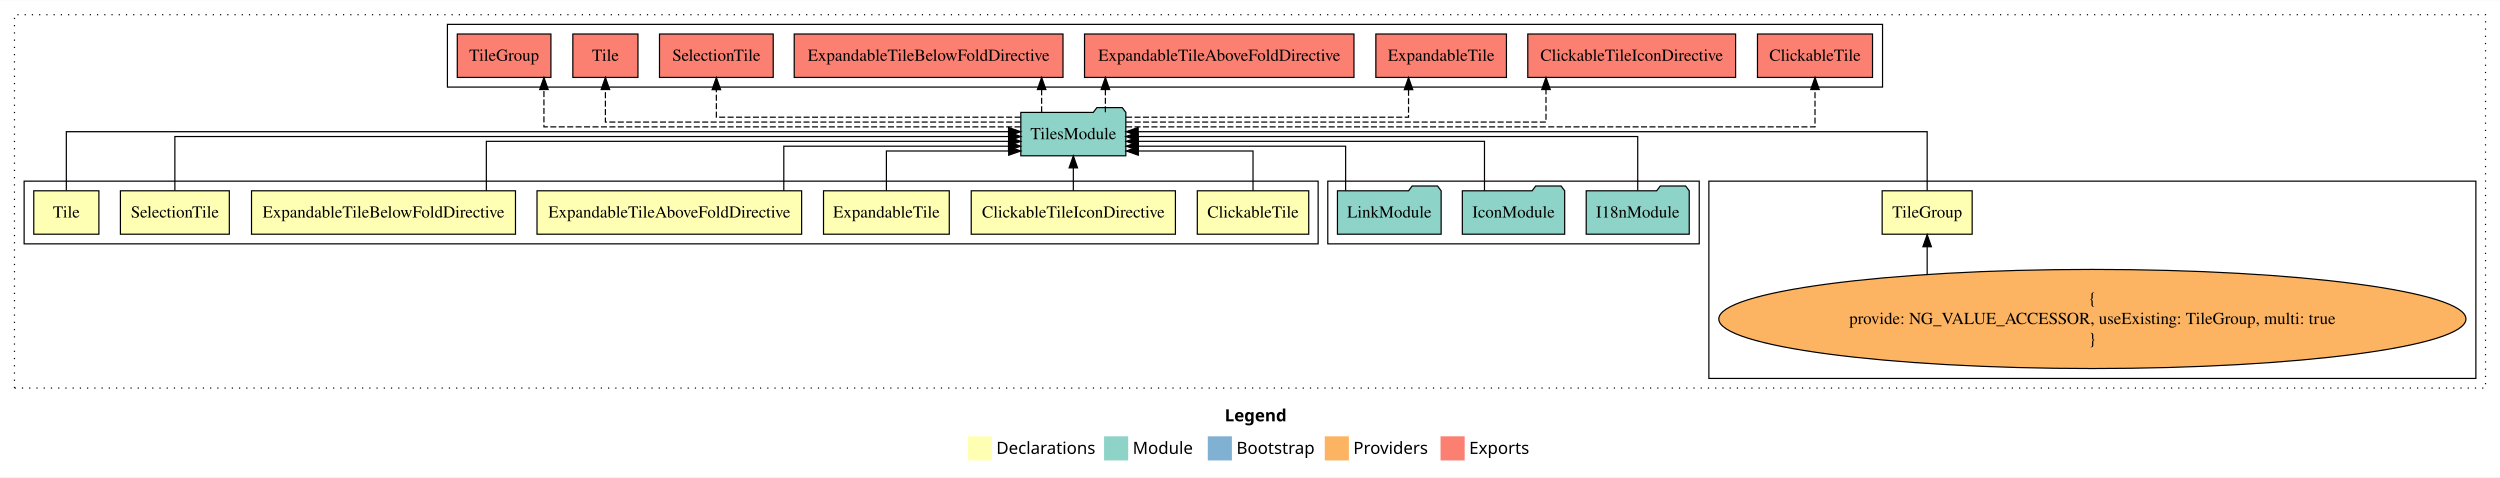
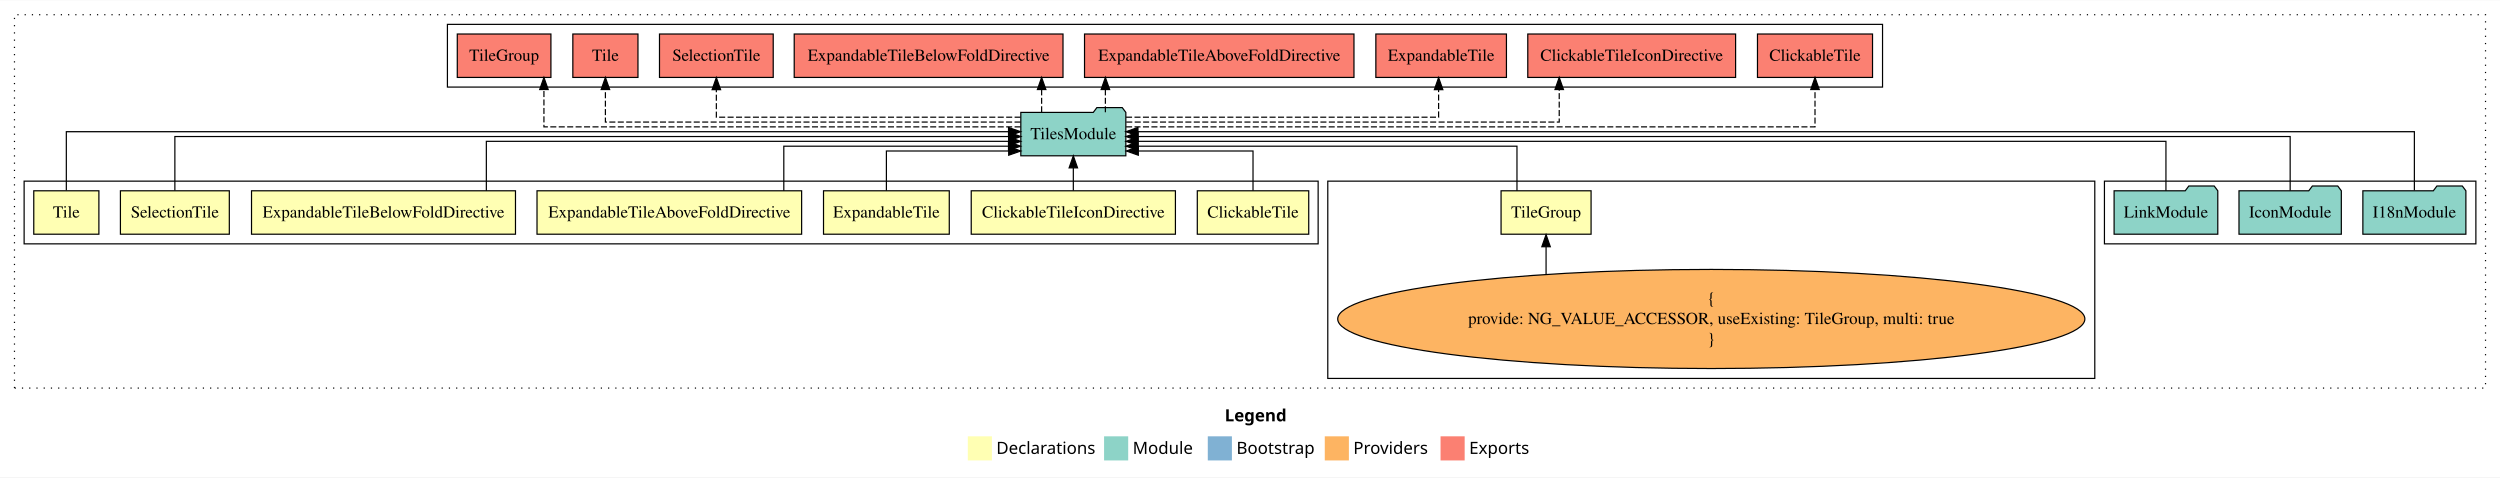
<svg xmlns="http://www.w3.org/2000/svg" width="2073pt" height="396pt" viewBox="0.00 0.00 2073.00 395.59">
  <g id="graph0" class="graph" transform="scale(1 1) rotate(0) translate(4 391.59)">
    <polygon fill="white" stroke="transparent" points="-4,4 -4,-391.59 2069,-391.59 2069,4 -4,4" />
    <text text-anchor="start" x="1011.51" y="-42.4" font-family="Times-12" font-weight="bold" font-size="14.00">Legend</text>
    <polygon fill="#ffffb3" stroke="transparent" points="798.5,-10 798.5,-30 818.5,-30 818.5,-10 798.5,-10" />
    <text text-anchor="start" x="822.13" y="-15.4" font-family="Times-12" font-size="14.00">  Declarations</text>
    <polygon fill="#8dd3c7" stroke="transparent" points="911.5,-10 911.5,-30 931.5,-30 931.5,-10 911.5,-10" />
    <text text-anchor="start" x="935.23" y="-15.4" font-family="Times-12" font-size="14.00">  Module</text>
    <polygon fill="#80b1d3" stroke="transparent" points="997.5,-10 997.5,-30 1017.5,-30 1017.5,-10 997.5,-10" />
    <text text-anchor="start" x="1021.28" y="-15.4" font-family="Times-12" font-size="14.00">  Bootstrap</text>
    <polygon fill="#fdb462" stroke="transparent" points="1094.5,-10 1094.5,-30 1114.5,-30 1114.5,-10 1094.5,-10" />
    <text text-anchor="start" x="1118.17" y="-15.4" font-family="Times-12" font-size="14.00">  Providers</text>
    <polygon fill="#fb8072" stroke="transparent" points="1190.5,-10 1190.5,-30 1210.5,-30 1210.5,-10 1190.5,-10" />
    <text text-anchor="start" x="1214.23" y="-15.4" font-family="Times-12" font-size="14.00">  Exports</text>
    <g id="clust1" class="cluster">
      <polygon fill="none" stroke="black" stroke-dasharray="1,5" points="8,-70 8,-379.59 2057,-379.59 2057,-70 8,-70" />
    </g>
+     <g id="clust11" class="cluster">
+       <polygon fill="none" stroke="black" points="1741,-189.59 1741,-241.59 2049,-241.59 2049,-189.59 1741,-189.59" />
+     </g>
    <g id="clust10" class="cluster">
-       <polygon fill="none" stroke="black" points="1413,-78 1413,-241.59 2049,-241.59 2049,-78 1413,-78" />
-     </g>
-     <g id="clust11" class="cluster">
-       <polygon fill="none" stroke="black" points="1097,-189.59 1097,-241.59 1405,-241.59 1405,-189.59 1097,-189.59" />
+       <polygon fill="none" stroke="black" points="1097,-78 1097,-241.59 1733,-241.59 1733,-78 1097,-78" />
    </g>
    <g id="clust2" class="cluster">
      <polygon fill="none" stroke="black" points="16,-189.59 16,-241.59 1089,-241.59 1089,-189.59 16,-189.59" />
    </g>
    <g id="clust12" class="cluster">
      <polygon fill="none" stroke="black" points="367,-319.59 367,-371.59 1557,-371.59 1557,-319.59 367,-319.59" />
    </g>
    <g id="node1" class="node">
      <polygon fill="#ffffb3" stroke="black" points="1081.2,-233.59 988.8,-233.59 988.8,-197.59 1081.2,-197.59 1081.2,-233.59" />
      <text text-anchor="middle" x="1035" y="-211.39" font-family="Times,serif" font-size="14.00">ClickableTile</text>
    </g>
    <g id="node9" class="node">
      <polygon fill="#8dd3c7" stroke="black" points="929.54,-298.59 926.54,-302.59 905.54,-302.59 902.54,-298.59 842.46,-298.59 842.46,-262.59 929.54,-262.59 929.54,-298.59" />
      <text text-anchor="middle" x="886" y="-276.39" font-family="Times,serif" font-size="14.00">TilesModule</text>
    </g>
    <g id="edge1" class="edge">
      <path fill="none" stroke="black" d="M1035,-233.71C1035,-248.37 1035,-266.59 1035,-266.59 1035,-266.59 939.9,-266.59 939.9,-266.59" />
      <polygon fill="black" stroke="black" points="939.9,-263.09 929.9,-266.59 939.9,-270.09 939.9,-263.09" />
    </g>
    <g id="node2" class="node">
      <polygon fill="#ffffb3" stroke="black" points="970.66,-233.59 801.34,-233.59 801.34,-197.59 970.66,-197.59 970.66,-233.59" />
      <text text-anchor="middle" x="886" y="-211.39" font-family="Times,serif" font-size="14.00">ClickableTileIconDirective</text>
    </g>
    <g id="edge2" class="edge">
      <path fill="none" stroke="black" d="M886,-233.7C886,-233.7 886,-252.58 886,-252.58" />
      <polygon fill="black" stroke="black" points="882.5,-252.58 886,-262.58 889.5,-252.58 882.5,-252.58" />
    </g>
    <g id="node3" class="node">
      <polygon fill="#ffffb3" stroke="black" points="783.14,-233.59 678.86,-233.59 678.86,-197.59 783.14,-197.59 783.14,-233.59" />
      <text text-anchor="middle" x="731" y="-211.39" font-family="Times,serif" font-size="14.00">ExpandableTile</text>
    </g>
    <g id="edge3" class="edge">
      <path fill="none" stroke="black" d="M731,-233.71C731,-248.37 731,-266.59 731,-266.59 731,-266.59 832.41,-266.59 832.41,-266.59" />
      <polygon fill="black" stroke="black" points="832.41,-270.09 842.41,-266.59 832.41,-263.09 832.41,-270.09" />
    </g>
    <g id="node4" class="node">
      <polygon fill="#ffffb3" stroke="black" points="660.71,-233.59 441.29,-233.59 441.29,-197.59 660.71,-197.59 660.71,-233.59" />
      <text text-anchor="middle" x="551" y="-211.39" font-family="Times,serif" font-size="14.00">ExpandableTileAboveFoldDirective</text>
    </g>
    <g id="edge4" class="edge">
      <path fill="none" stroke="black" d="M645.93,-233.6C645.93,-249.64 645.93,-270.59 645.93,-270.59 645.93,-270.59 832.25,-270.59 832.25,-270.59" />
      <polygon fill="black" stroke="black" points="832.25,-274.09 842.25,-270.59 832.25,-267.09 832.25,-274.09" />
    </g>
    <g id="node5" class="node">
      <polygon fill="#ffffb3" stroke="black" points="423.44,-233.59 204.56,-233.59 204.56,-197.59 423.44,-197.59 423.44,-233.59" />
      <text text-anchor="middle" x="314" y="-211.39" font-family="Times,serif" font-size="14.00">ExpandableTileBelowFoldDirective</text>
    </g>
    <g id="edge5" class="edge">
      <path fill="none" stroke="black" d="M399.28,-233.61C399.28,-250.96 399.28,-274.59 399.28,-274.59 399.28,-274.59 832.38,-274.59 832.38,-274.59" />
      <polygon fill="black" stroke="black" points="832.38,-278.09 842.38,-274.59 832.38,-271.09 832.38,-278.09" />
    </g>
    <g id="node6" class="node">
      <polygon fill="#ffffb3" stroke="black" points="186.15,-233.59 95.85,-233.59 95.85,-197.59 186.15,-197.59 186.15,-233.59" />
      <text text-anchor="middle" x="141" y="-211.39" font-family="Times,serif" font-size="14.00">SelectionTile</text>
    </g>
    <g id="edge6" class="edge">
      <path fill="none" stroke="black" d="M141,-233.81C141,-252.42 141,-278.59 141,-278.59 141,-278.59 832.45,-278.59 832.45,-278.59" />
      <polygon fill="black" stroke="black" points="832.45,-282.09 842.45,-278.59 832.45,-275.09 832.45,-282.09" />
    </g>
    <g id="node7" class="node">
      <polygon fill="#ffffb3" stroke="black" points="78,-233.59 24,-233.59 24,-197.59 78,-197.59 78,-233.59" />
      <text text-anchor="middle" x="51" y="-211.39" font-family="Times,serif" font-size="14.00">Tile</text>
    </g>
    <g id="edge7" class="edge">
      <path fill="none" stroke="black" d="M51,-233.9C51,-253.74 51,-282.59 51,-282.59 51,-282.59 832.28,-282.59 832.28,-282.59" />
      <polygon fill="black" stroke="black" points="832.28,-286.09 842.28,-282.59 832.28,-279.09 832.28,-286.09" />
    </g>
    <g id="node8" class="node">
-       <polygon fill="#ffffb3" stroke="black" points="1631.32,-233.59 1556.68,-233.59 1556.68,-197.59 1631.32,-197.59 1631.32,-233.59" />
-       <text text-anchor="middle" x="1594" y="-211.39" font-family="Times,serif" font-size="14.00">TileGroup</text>
+       <polygon fill="#ffffb3" stroke="black" points="1315.32,-233.59 1240.68,-233.59 1240.68,-197.59 1315.32,-197.59 1315.32,-233.59" />
+       <text text-anchor="middle" x="1278" y="-211.39" font-family="Times,serif" font-size="14.00">TileGroup</text>
    </g>
    <g id="edge8" class="edge">
-       <path fill="none" stroke="black" d="M1594,-233.9C1594,-253.74 1594,-282.59 1594,-282.59 1594,-282.59 939.75,-282.59 939.75,-282.59" />
-       <polygon fill="black" stroke="black" points="939.75,-279.09 929.75,-282.59 939.75,-286.09 939.75,-279.09" />
+       <path fill="none" stroke="black" d="M1253.87,-233.6C1253.87,-249.64 1253.87,-270.59 1253.87,-270.59 1253.87,-270.59 939.64,-270.59 939.64,-270.59" />
+       <polygon fill="black" stroke="black" points="939.64,-267.09 929.64,-270.59 939.64,-274.09 939.64,-267.09" />
    </g>
    <g id="node14" class="node">
      <polygon fill="#fb8072" stroke="black" points="1548.7,-363.59 1453.3,-363.59 1453.3,-327.59 1548.7,-327.59 1548.7,-363.59" />
      <text text-anchor="middle" x="1501" y="-341.39" font-family="Times,serif" font-size="14.00">ClickableTile </text>
    </g>
    <g id="edge13" class="edge">
      <path fill="none" stroke="black" stroke-dasharray="5,2" d="M929.74,-286.59C1070.24,-286.59 1501,-286.59 1501,-286.59 1501,-286.59 1501,-317.57 1501,-317.57" />
      <polygon fill="black" stroke="black" points="1497.5,-317.57 1501,-327.57 1504.5,-317.57 1497.5,-317.57" />
    </g>
    <g id="node15" class="node">
      <polygon fill="#fb8072" stroke="black" points="1435.16,-363.59 1262.84,-363.59 1262.84,-327.59 1435.16,-327.59 1435.16,-363.59" />
      <text text-anchor="middle" x="1349" y="-341.39" font-family="Times,serif" font-size="14.00">ClickableTileIconDirective </text>
    </g>
    <g id="edge14" class="edge">
-       <path fill="none" stroke="black" stroke-dasharray="5,2" d="M929.82,-290.59C1032.1,-290.59 1277.94,-290.59 1277.94,-290.59 1277.94,-290.59 1277.94,-317.58 1277.94,-317.58" />
-       <polygon fill="black" stroke="black" points="1274.44,-317.58 1277.94,-327.58 1281.44,-317.58 1274.44,-317.58" />
+       <path fill="none" stroke="black" stroke-dasharray="5,2" d="M929.89,-290.59C1034.31,-290.59 1288.91,-290.59 1288.91,-290.59 1288.91,-290.59 1288.91,-317.58 1288.91,-317.58" />
+       <polygon fill="black" stroke="black" points="1285.41,-317.58 1288.91,-327.58 1292.41,-317.58 1285.41,-317.58" />
    </g>
    <g id="node16" class="node">
      <polygon fill="#fb8072" stroke="black" points="1245.14,-363.59 1136.86,-363.59 1136.86,-327.59 1245.14,-327.59 1245.14,-363.59" />
      <text text-anchor="middle" x="1191" y="-341.39" font-family="Times,serif" font-size="14.00">ExpandableTile </text>
    </g>
    <g id="edge15" class="edge">
-       <path fill="none" stroke="black" stroke-dasharray="5,2" d="M929.74,-294.59C1008.02,-294.59 1163.96,-294.59 1163.96,-294.59 1163.96,-294.59 1163.96,-317.47 1163.96,-317.47" />
-       <polygon fill="black" stroke="black" points="1160.46,-317.47 1163.96,-327.47 1167.46,-317.47 1160.46,-317.47" />
+       <path fill="none" stroke="black" stroke-dasharray="5,2" d="M929.72,-294.59C1013.6,-294.59 1188.89,-294.59 1188.89,-294.59 1188.89,-294.59 1188.89,-317.47 1188.89,-317.47" />
+       <polygon fill="black" stroke="black" points="1185.39,-317.47 1188.89,-327.47 1192.39,-317.47 1185.39,-317.47" />
    </g>
    <g id="node17" class="node">
      <polygon fill="#fb8072" stroke="black" points="1118.71,-363.59 895.29,-363.59 895.29,-327.59 1118.71,-327.59 1118.71,-363.59" />
      <text text-anchor="middle" x="1007" y="-341.39" font-family="Times,serif" font-size="14.00">ExpandableTileAboveFoldDirective </text>
    </g>
    <g id="edge16" class="edge">
      <path fill="none" stroke="black" stroke-dasharray="5,2" d="M912.58,-298.7C912.58,-298.7 912.58,-317.58 912.58,-317.58" />
      <polygon fill="black" stroke="black" points="909.08,-317.58 912.58,-327.58 916.08,-317.58 909.08,-317.58" />
    </g>
    <g id="node18" class="node">
      <polygon fill="#fb8072" stroke="black" points="877.44,-363.59 654.56,-363.59 654.56,-327.59 877.44,-327.59 877.44,-363.59" />
      <text text-anchor="middle" x="766" y="-341.39" font-family="Times,serif" font-size="14.00">ExpandableTileBelowFoldDirective </text>
    </g>
    <g id="edge17" class="edge">
      <path fill="none" stroke="black" stroke-dasharray="5,2" d="M859.72,-298.7C859.72,-298.7 859.72,-317.58 859.72,-317.58" />
      <polygon fill="black" stroke="black" points="856.22,-317.58 859.72,-327.58 863.22,-317.58 856.22,-317.58" />
    </g>
    <g id="node19" class="node">
      <polygon fill="#fb8072" stroke="black" points="637.15,-363.59 542.85,-363.59 542.85,-327.59 637.15,-327.59 637.15,-363.59" />
      <text text-anchor="middle" x="590" y="-341.39" font-family="Times,serif" font-size="14.00">SelectionTile </text>
    </g>
    <g id="edge18" class="edge">
      <path fill="none" stroke="black" stroke-dasharray="5,2" d="M842.32,-294.59C759.99,-294.59 590,-294.59 590,-294.59 590,-294.59 590,-317.47 590,-317.47" />
      <polygon fill="black" stroke="black" points="586.5,-317.47 590,-327.47 593.5,-317.47 586.5,-317.47" />
    </g>
    <g id="node20" class="node">
      <polygon fill="#fb8072" stroke="black" points="525,-363.59 471,-363.59 471,-327.59 525,-327.59 525,-363.59" />
      <text text-anchor="middle" x="498" y="-341.39" font-family="Times,serif" font-size="14.00">Tile </text>
    </g>
    <g id="edge19" class="edge">
      <path fill="none" stroke="black" stroke-dasharray="5,2" d="M842.25,-290.59C740.77,-290.59 498,-290.59 498,-290.59 498,-290.59 498,-317.58 498,-317.58" />
      <polygon fill="black" stroke="black" points="494.5,-317.58 498,-327.58 501.5,-317.58 494.5,-317.58" />
    </g>
    <g id="node21" class="node">
      <polygon fill="#fb8072" stroke="black" points="452.82,-363.59 375.18,-363.59 375.18,-327.59 452.82,-327.59 452.82,-363.59" />
      <text text-anchor="middle" x="414" y="-341.39" font-family="Times,serif" font-size="14.00">TileGroup </text>
    </g>
    <g id="edge20" class="edge">
      <path fill="none" stroke="black" stroke-dasharray="5,2" d="M842.3,-286.59C731.27,-286.59 447.03,-286.59 447.03,-286.59 447.03,-286.59 447.03,-317.57 447.03,-317.57" />
      <polygon fill="black" stroke="black" points="443.53,-317.57 447.03,-327.57 450.53,-317.57 443.53,-317.57" />
    </g>
    <g id="node10" class="node">
-       <ellipse fill="#fdb462" stroke="black" cx="1731" cy="-127.3" rx="309.77" ry="41.09" />
-       <text text-anchor="middle" x="1731" y="-139.9" font-family="Times,serif" font-size="14.00">{</text>
-       <text text-anchor="middle" x="1731" y="-123.1" font-family="Times,serif" font-size="14.00">    provide: NG_VALUE_ACCESSOR, useExisting: TileGroup, multi: true</text>
-       <text text-anchor="middle" x="1731" y="-106.3" font-family="Times,serif" font-size="14.00">}</text>
+       <ellipse fill="#fdb462" stroke="black" cx="1415" cy="-127.3" rx="309.77" ry="41.09" />
+       <text text-anchor="middle" x="1415" y="-139.9" font-family="Times,serif" font-size="14.00">{</text>
+       <text text-anchor="middle" x="1415" y="-123.1" font-family="Times,serif" font-size="14.00">    provide: NG_VALUE_ACCESSOR, useExisting: TileGroup, multi: true</text>
+       <text text-anchor="middle" x="1415" y="-106.3" font-family="Times,serif" font-size="14.00">}</text>
    </g>
    <g id="edge9" class="edge">
-       <path fill="none" stroke="black" d="M1594,-164.48C1594,-164.48 1594,-187.22 1594,-187.22" />
-       <polygon fill="black" stroke="black" points="1590.5,-187.22 1594,-197.22 1597.5,-187.22 1590.5,-187.22" />
+       <path fill="none" stroke="black" d="M1278,-164.48C1278,-164.48 1278,-187.22 1278,-187.22" />
+       <polygon fill="black" stroke="black" points="1274.5,-187.22 1278,-197.22 1281.5,-187.22 1274.5,-187.22" />
    </g>
    <g id="node11" class="node">
-       <polygon fill="#8dd3c7" stroke="black" points="1396.71,-233.59 1393.71,-237.59 1372.71,-237.59 1369.71,-233.59 1311.29,-233.59 1311.29,-197.59 1396.71,-197.59 1396.71,-233.59" />
-       <text text-anchor="middle" x="1354" y="-211.39" font-family="Times,serif" font-size="14.00">I18nModule</text>
+       <polygon fill="#8dd3c7" stroke="black" points="2040.71,-233.59 2037.71,-237.59 2016.71,-237.59 2013.71,-233.59 1955.29,-233.59 1955.29,-197.59 2040.71,-197.59 2040.71,-233.59" />
+       <text text-anchor="middle" x="1998" y="-211.39" font-family="Times,serif" font-size="14.00">I18nModule</text>
    </g>
    <g id="edge10" class="edge">
-       <path fill="none" stroke="black" d="M1354,-233.81C1354,-252.42 1354,-278.59 1354,-278.59 1354,-278.59 939.61,-278.59 939.61,-278.59" />
-       <polygon fill="black" stroke="black" points="939.61,-275.09 929.61,-278.59 939.61,-282.09 939.61,-275.09" />
+       <path fill="none" stroke="black" d="M1998,-233.9C1998,-253.74 1998,-282.59 1998,-282.59 1998,-282.59 939.59,-282.59 939.59,-282.59" />
+       <polygon fill="black" stroke="black" points="939.59,-279.09 929.59,-282.59 939.59,-286.09 939.59,-279.09" />
    </g>
    <g id="node12" class="node">
-       <polygon fill="#8dd3c7" stroke="black" points="1293.43,-233.59 1290.43,-237.59 1269.43,-237.59 1266.43,-233.59 1208.57,-233.59 1208.57,-197.59 1293.43,-197.59 1293.43,-233.59" />
-       <text text-anchor="middle" x="1251" y="-211.39" font-family="Times,serif" font-size="14.00">IconModule</text>
+       <polygon fill="#8dd3c7" stroke="black" points="1937.43,-233.59 1934.43,-237.59 1913.43,-237.59 1910.43,-233.59 1852.57,-233.59 1852.57,-197.59 1937.43,-197.59 1937.43,-233.59" />
+       <text text-anchor="middle" x="1895" y="-211.39" font-family="Times,serif" font-size="14.00">IconModule</text>
    </g>
    <g id="edge11" class="edge">
-       <path fill="none" stroke="black" d="M1226.93,-233.61C1226.93,-250.96 1226.93,-274.59 1226.93,-274.59 1226.93,-274.59 939.87,-274.59 939.87,-274.59" />
-       <polygon fill="black" stroke="black" points="939.87,-271.09 929.87,-274.59 939.87,-278.09 939.87,-271.09" />
+       <path fill="none" stroke="black" d="M1895,-233.81C1895,-252.42 1895,-278.59 1895,-278.59 1895,-278.59 939.68,-278.59 939.68,-278.59" />
+       <polygon fill="black" stroke="black" points="939.68,-275.09 929.68,-278.59 939.68,-282.09 939.68,-275.09" />
    </g>
    <g id="node13" class="node">
-       <polygon fill="#8dd3c7" stroke="black" points="1190.99,-233.59 1187.99,-237.59 1166.99,-237.59 1163.99,-233.59 1105.01,-233.59 1105.01,-197.59 1190.99,-197.59 1190.99,-233.59" />
-       <text text-anchor="middle" x="1148" y="-211.39" font-family="Times,serif" font-size="14.00">LinkModule</text>
+       <polygon fill="#8dd3c7" stroke="black" points="1834.99,-233.59 1831.99,-237.59 1810.99,-237.59 1807.99,-233.59 1749.01,-233.59 1749.01,-197.59 1834.99,-197.59 1834.99,-233.59" />
+       <text text-anchor="middle" x="1792" y="-211.39" font-family="Times,serif" font-size="14.00">LinkModule</text>
    </g>
    <g id="edge12" class="edge">
-       <path fill="none" stroke="black" d="M1111.8,-233.6C1111.8,-249.64 1111.8,-270.59 1111.8,-270.59 1111.8,-270.59 939.81,-270.59 939.81,-270.59" />
-       <polygon fill="black" stroke="black" points="939.81,-267.09 929.81,-270.59 939.81,-274.09 939.81,-267.09" />
+       <path fill="none" stroke="black" d="M1792,-233.61C1792,-250.96 1792,-274.59 1792,-274.59 1792,-274.59 939.7,-274.59 939.7,-274.59" />
+       <polygon fill="black" stroke="black" points="939.7,-271.09 929.7,-274.59 939.7,-278.09 939.7,-271.09" />
    </g>
  </g>
</svg>
